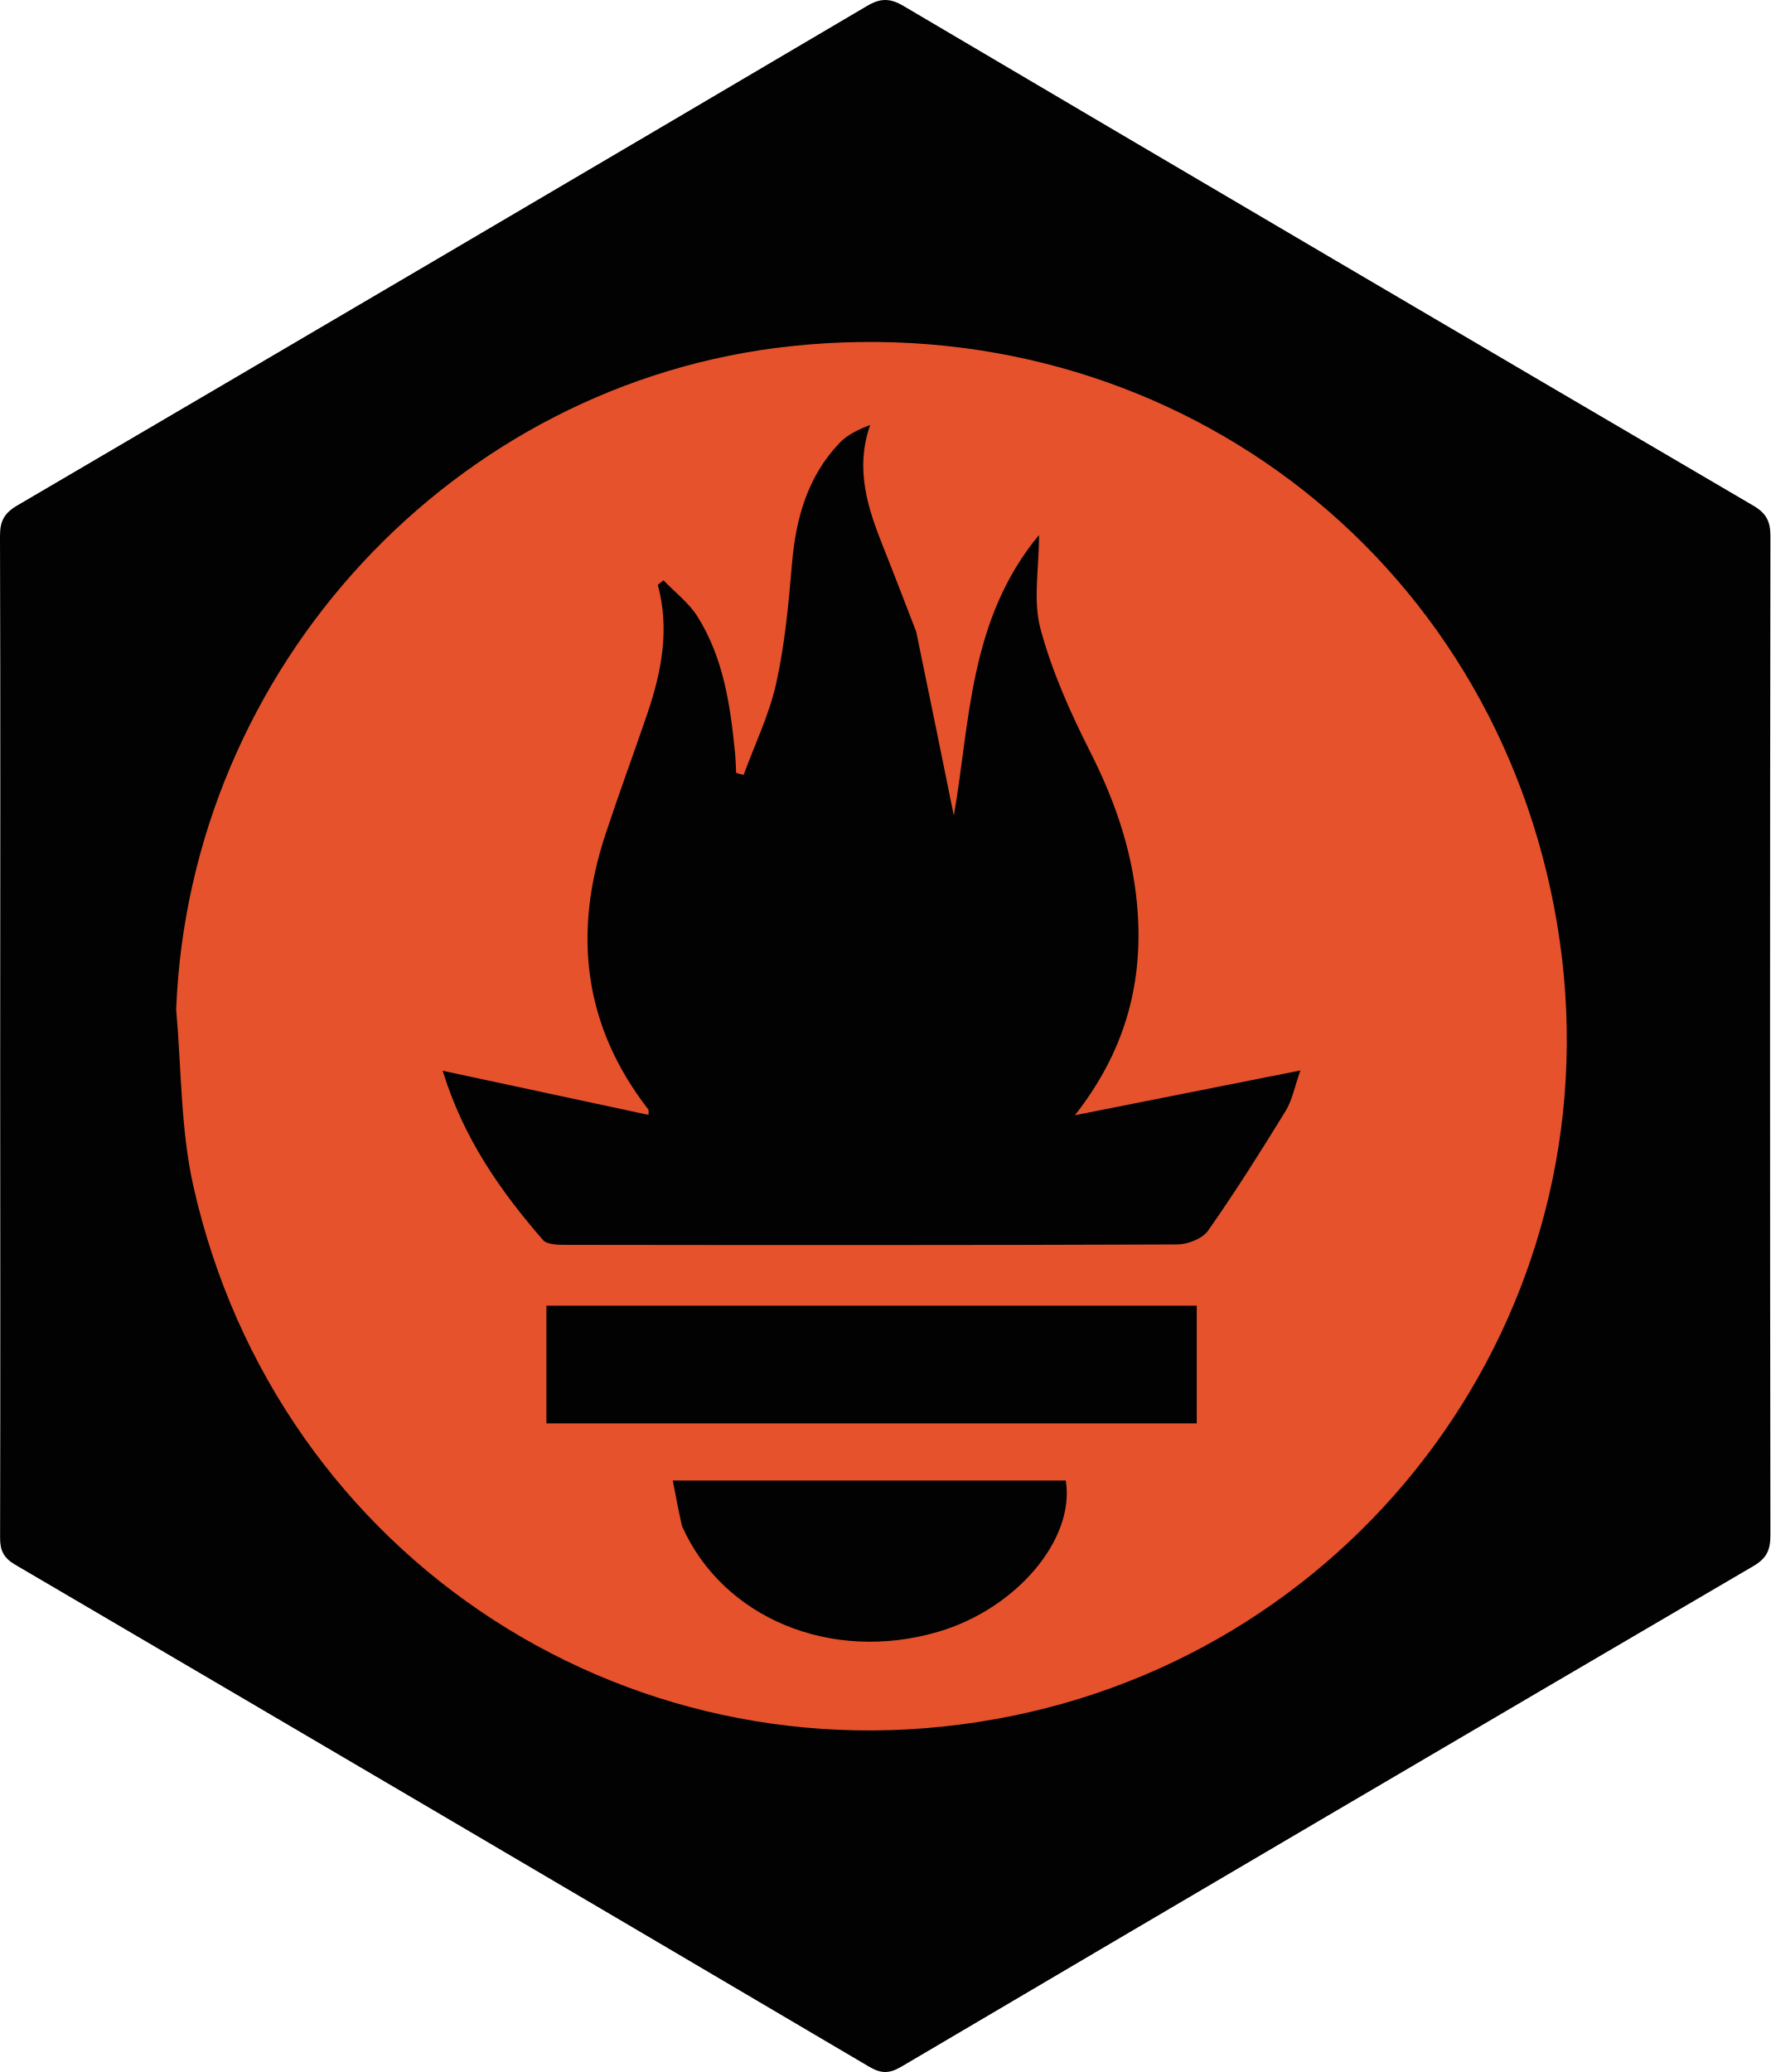
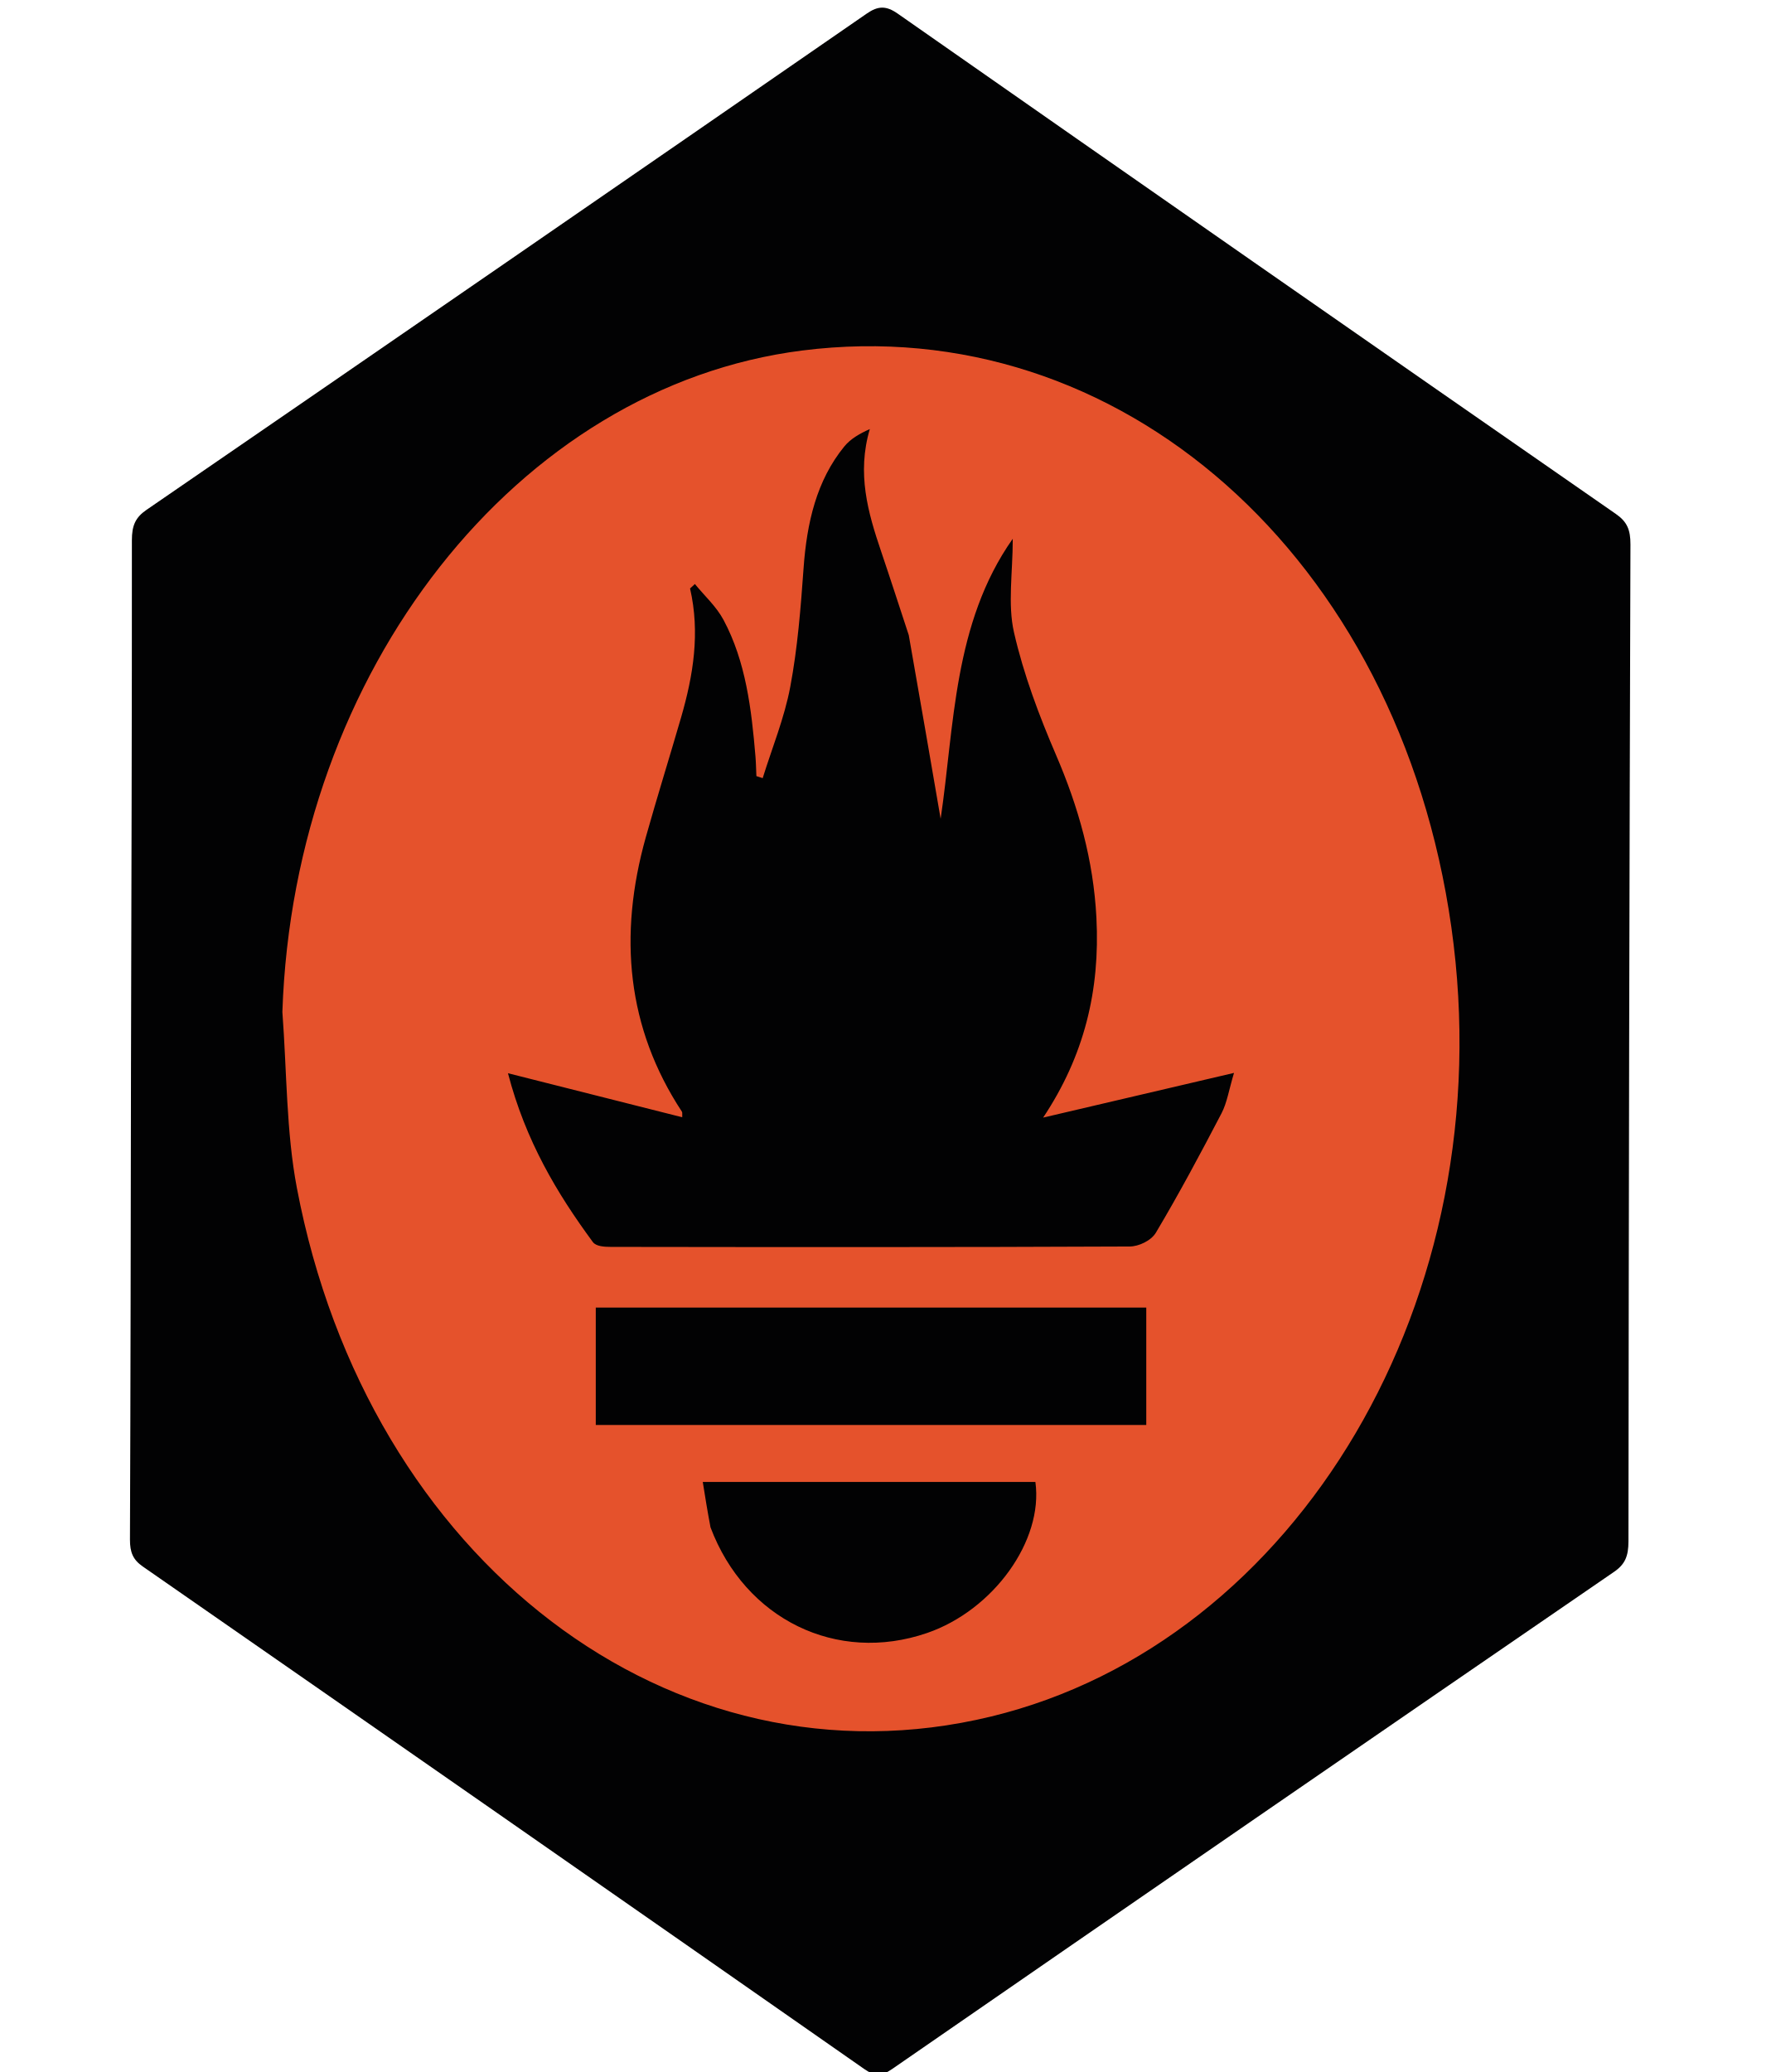
- <svg xmlns="http://www.w3.org/2000/svg" viewBox="41.189 34.181 382.619 447.762" width="382.619px" height="447.762px" preserveAspectRatio="none">
-   <path fill="#020203" opacity="1" stroke="none" d="M 41.228 264 C 41.242 225.671 41.302 187.842 41.189 150.013 C 41.179 146.792 42.104 145.061 44.91 143.418 C 106.175 107.524 167.387 71.538 228.553 35.475 C 231.435 33.776 233.502 33.727 236.445 35.464 C 297.601 71.552 358.816 107.542 420.086 143.436 C 422.908 145.089 423.812 146.809 423.808 150.021 C 423.707 222.013 423.708 294.004 423.804 365.996 C 423.808 369.17 422.978 370.947 420.144 372.606 C 358.715 408.566 297.343 444.623 236.027 480.773 C 233.378 482.334 231.617 482.329 228.994 480.783 C 167.538 444.549 106.029 408.403 44.481 372.324 C 42.017 370.88 41.2 369.297 41.207 366.488 C 41.291 332.492 41.242 298.496 41.228 264" id="object-0" />
+ <svg xmlns="http://www.w3.org/2000/svg" viewBox="7.164 33.072 452.023 448.871" width="382.619px" height="447.762px" preserveAspectRatio="none">
+   <rect x="7.749" y="33.382" width="450.829" height="448.261" style="fill-opacity: 0; fill: rgb(186, 218, 85); fill-rule: nonzero; paint-order: stroke; stroke: rgba(0, 0, 0, 0);" />
+   <path fill="#020203" opacity="1" stroke="none" d="M 41.228 264 C 41.242 225.671 41.302 187.842 41.189 150.013 C 41.179 146.792 42.104 145.061 44.91 143.418 C 106.175 107.524 167.387 71.538 228.553 35.475 C 231.435 33.776 233.502 33.727 236.445 35.464 C 297.601 71.552 358.816 107.542 420.086 143.436 C 422.908 145.089 423.812 146.809 423.808 150.021 C 423.707 222.013 423.708 294.004 423.804 365.996 C 423.808 369.17 422.978 370.947 420.144 372.606 C 358.715 408.566 297.343 444.623 236.027 480.773 C 233.378 482.334 231.617 482.329 228.994 480.783 C 167.538 444.549 106.029 408.403 44.481 372.324 C 42.017 370.88 41.2 369.297 41.207 366.488 C 41.291 332.492 41.242 298.496 41.228 264" id="object-0" style="transform-box: fill-box; transform-origin: 50% 50%;" transform="matrix(0.999997, 0.002349, -0.002349, 0.999997, 0, 0)" />
  <path fill="#E5522C" opacity="1" stroke="none" d="M 79.261 252.298 C 82.204 178.297 139.354 116.81 212.017 109.002 C 292.91 100.309 364.317 153.572 377.724 233.913 C 391.149 314.357 338.268 388.869 260.227 404.929 C 178.908 421.664 101.057 371.276 82.962 290.424 C 80.229 278.21 80.414 265.343 79.261 252.298 M 239.193 170.671 C 236.842 164.621 234.538 158.553 232.131 152.525 C 228.766 144.101 225.901 135.645 229.247 126.022 C 226.712 126.995 224.371 128.088 222.702 129.826 C 215.663 137.157 213.162 146.284 212.33 156.195 C 211.608 164.792 210.799 173.462 208.937 181.858 C 207.433 188.641 204.303 195.064 201.894 201.646 C 201.358 201.499 200.823 201.351 200.288 201.203 C 200.212 199.791 200.19 198.372 200.052 196.965 C 199.036 186.64 197.567 176.374 191.917 167.4 C 190.05 164.434 187.06 162.174 184.584 159.591 C 184.172 159.913 183.761 160.235 183.349 160.556 C 185.955 170.17 184.166 179.396 181.065 188.478 C 178.108 197.138 174.938 205.727 172.062 214.414 C 164.985 235.787 167.223 255.768 181.272 273.901 C 181.419 274.091 181.319 274.472 181.353 275.111 C 166.702 271.97 152.15 268.85 136.858 265.572 C 141.349 280.191 149.338 291.553 158.534 302.147 C 159.373 303.114 161.571 303.193 163.138 303.195 C 207.293 303.248 251.448 303.283 295.603 303.11 C 297.884 303.101 301.06 301.863 302.284 300.119 C 308.187 291.709 313.671 282.995 319.055 274.236 C 320.448 271.97 320.942 269.151 322.232 265.503 C 305.553 268.816 290.062 271.894 273.498 275.185 C 283.976 261.837 288.066 247.646 287.102 231.877 C 286.335 219.342 282.487 207.873 276.83 196.705 C 272.505 188.165 268.523 179.244 266.051 170.045 C 264.421 163.981 265.742 157.124 265.742 149.789 C 250.507 168.116 250.836 190.56 247.329 210.444 C 244.813 198.034 242.116 184.73 239.193 170.671 M 238.692 316.344 C 212.272 316.344 185.851 316.344 159.278 316.344 C 159.278 325.185 159.278 333.406 159.278 341.778 C 206.298 341.778 252.986 341.778 299.83 341.778 C 299.83 333.255 299.83 325.035 299.83 316.344 C 279.575 316.344 259.634 316.344 238.692 316.344 M 188.571 363.946 C 197.406 383.87 220.802 393.56 243.854 386.843 C 260.8 381.906 273.606 366.819 271.522 354.12 C 243.47 354.12 215.401 354.12 186.597 354.12 C 187.22 357.438 187.76 360.312 188.571 363.946 Z" id="object-1" />
</svg>
